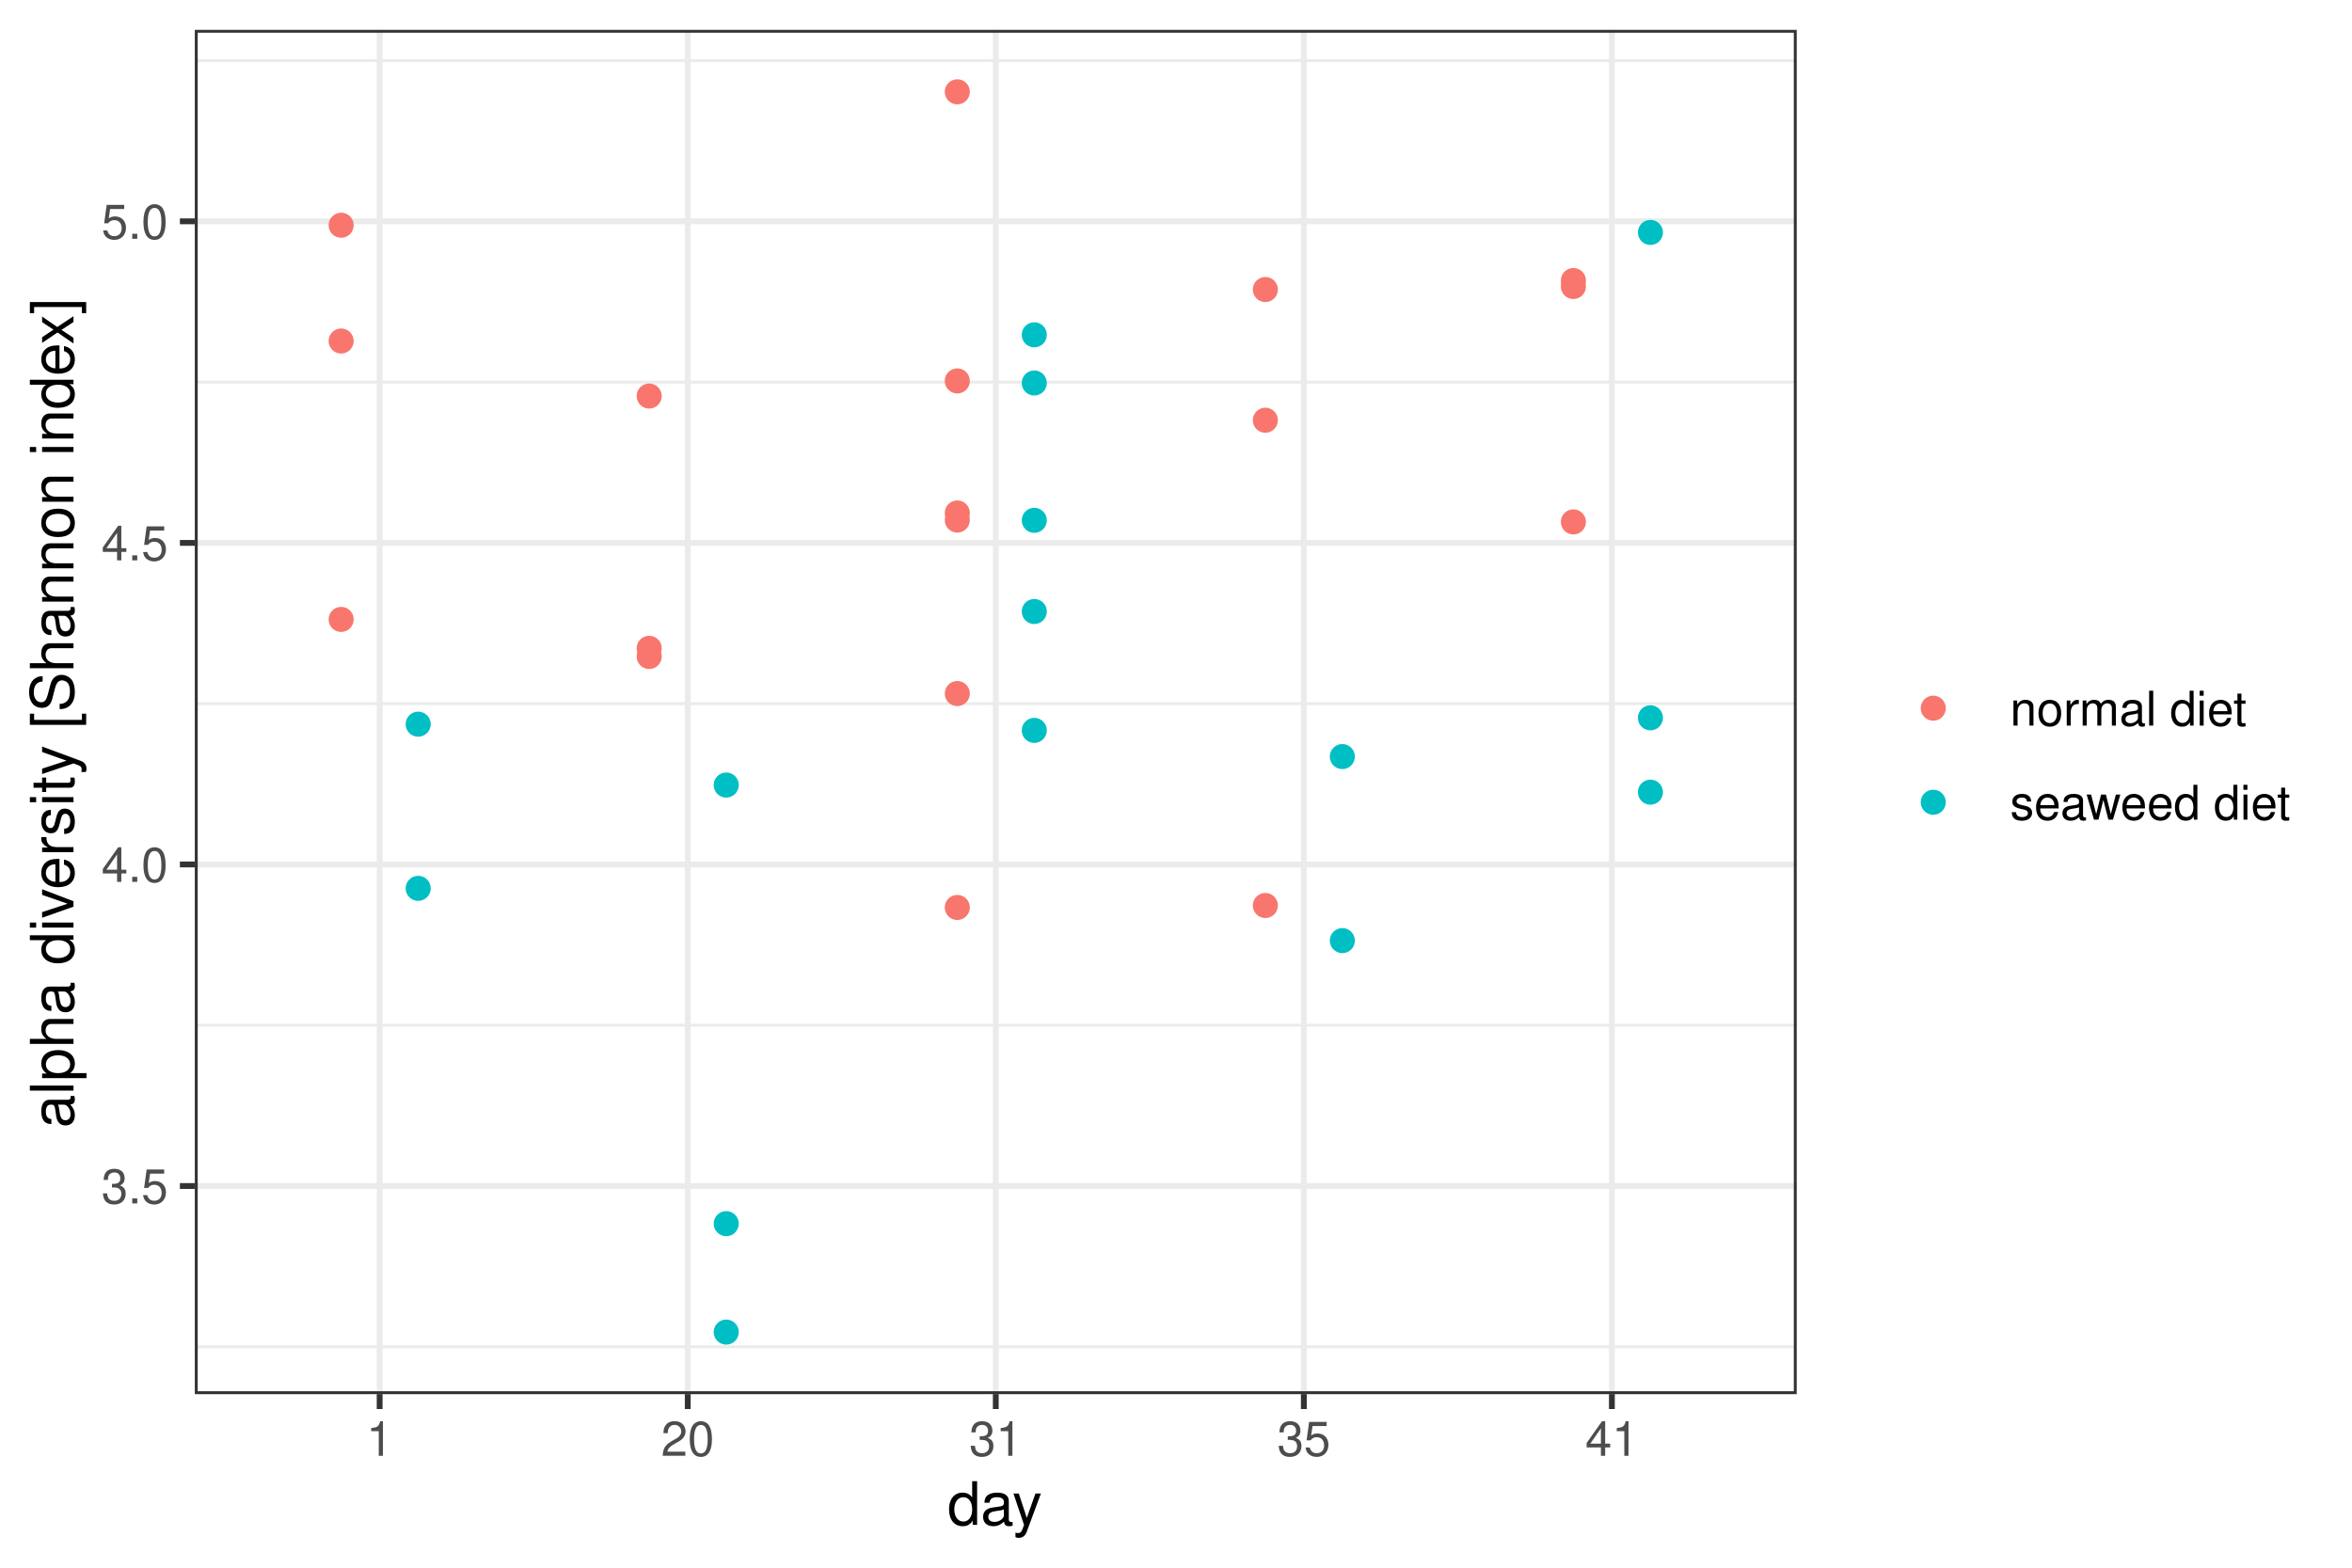
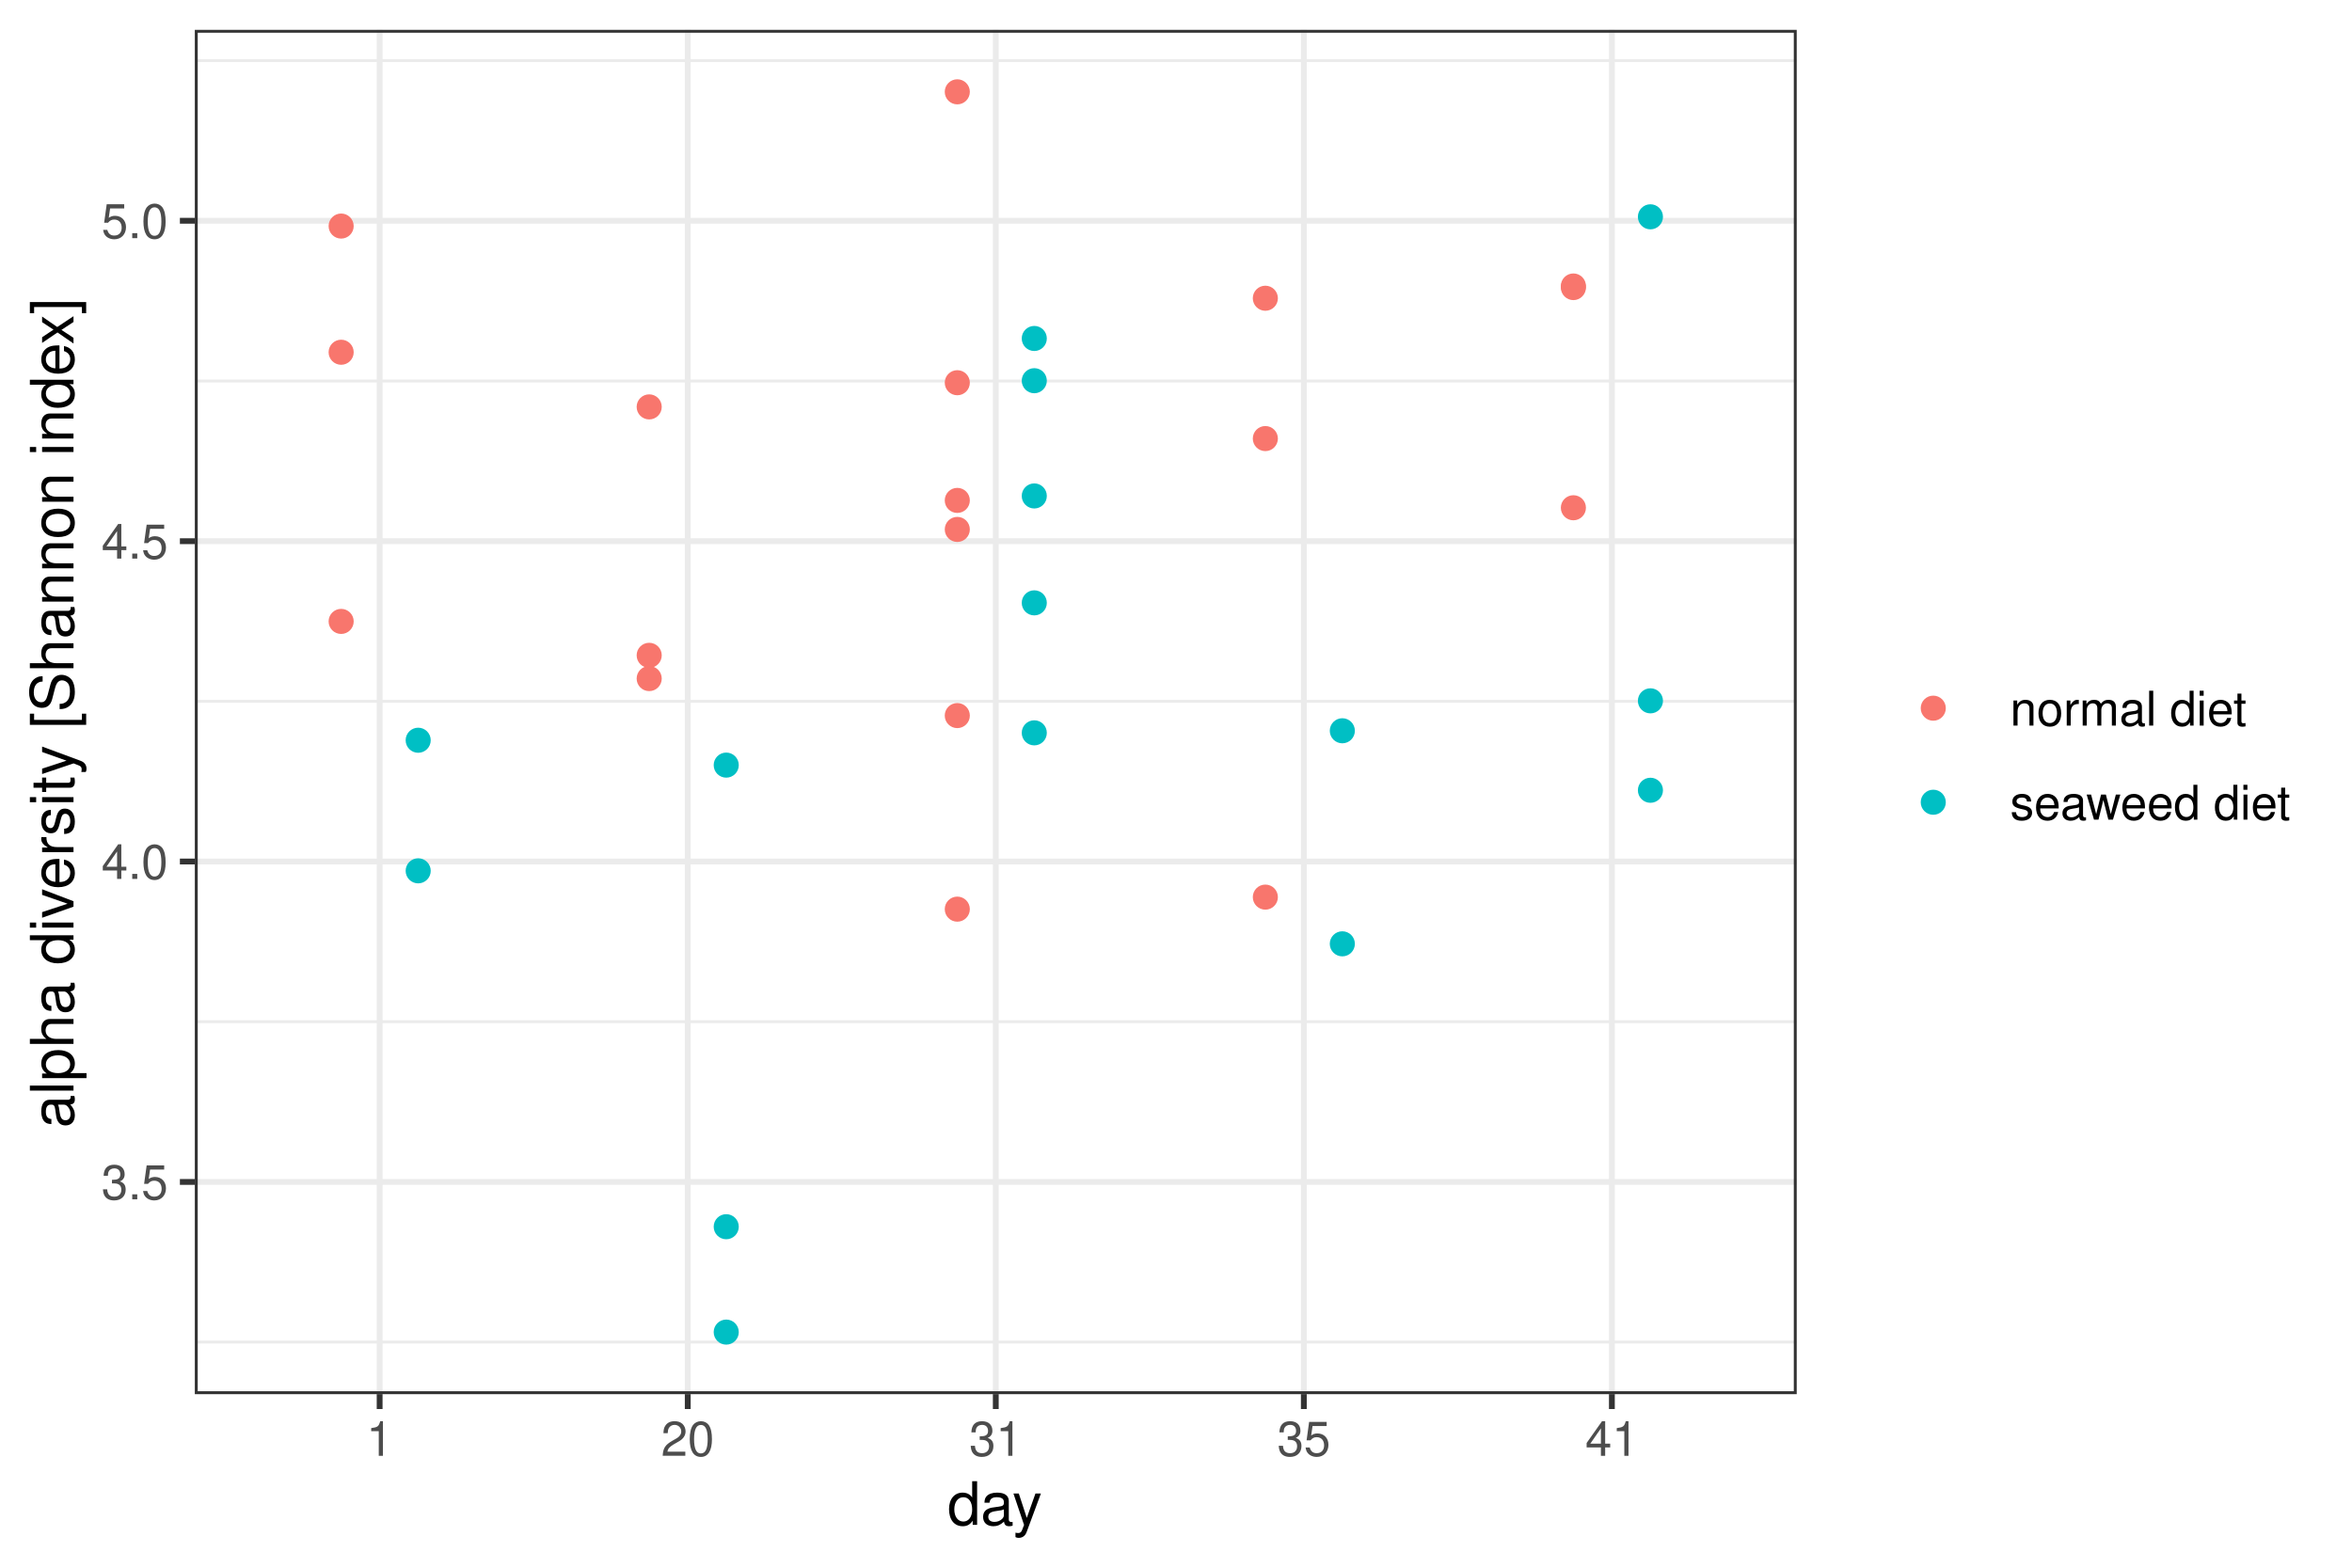
<svg xmlns="http://www.w3.org/2000/svg" viewBox="0 0 432.00 288.00">
  <defs>
    <style type="text/css">
    line, polyline, polygon, path, rect, circle {
      fill: none;
      stroke: #000000;
      stroke-linecap: round;
      stroke-linejoin: round;
      stroke-miterlimit: 10.00;
    }
  </style>
  </defs>
  <rect width="100%" height="100%" style="stroke: none; fill: #FFFFFF;" />
  <rect x="0" y="0.00" width="432.00" height="288.00" style="stroke-width: 1.07; stroke: #FFFFFF; fill: #FFFFFF;" />
  <defs>
    <clipPath id="cpMzUuNzh8MzMwLjAxfDI1Ni4xMXw1LjQ4">
      <rect x="35.78" y="5.48" width="294.23" height="250.64" />
    </clipPath>
  </defs>
  <rect x="35.78" y="5.48" width="294.23" height="250.64" style="stroke-width: 1.07; stroke: none; fill: #FFFFFF;" clip-path="url(#cpMzUuNzh8MzMwLjAxfDI1Ni4xMXw1LjQ4)" />
-   <polyline points="35.78,247.41 330.01,247.41 " style="stroke-width: 0.53; stroke: #EBEBEB; stroke-linecap: butt;" clip-path="url(#cpMzUuNzh8MzMwLjAxfDI1Ni4xMXw1LjQ4)" />
-   <polyline points="35.78,188.34 330.01,188.34 " style="stroke-width: 0.53; stroke: #EBEBEB; stroke-linecap: butt;" clip-path="url(#cpMzUuNzh8MzMwLjAxfDI1Ni4xMXw1LjQ4)" />
-   <polyline points="35.78,129.27 330.01,129.27 " style="stroke-width: 0.53; stroke: #EBEBEB; stroke-linecap: butt;" clip-path="url(#cpMzUuNzh8MzMwLjAxfDI1Ni4xMXw1LjQ4)" />
-   <polyline points="35.78,70.20 330.01,70.20 " style="stroke-width: 0.53; stroke: #EBEBEB; stroke-linecap: butt;" clip-path="url(#cpMzUuNzh8MzMwLjAxfDI1Ni4xMXw1LjQ4)" />
+   <polyline points="35.78,246.55 330.01,246.55 " style="stroke-width: 0.53; stroke: #EBEBEB; stroke-linecap: butt;" clip-path="url(#cpMzUuNzh8MzMwLjAxfDI1Ni4xMXw1LjQ4)" />
+   <polyline points="35.78,187.70 330.01,187.70 " style="stroke-width: 0.53; stroke: #EBEBEB; stroke-linecap: butt;" clip-path="url(#cpMzUuNzh8MzMwLjAxfDI1Ni4xMXw1LjQ4)" />
+   <polyline points="35.78,128.84 330.01,128.84 " style="stroke-width: 0.53; stroke: #EBEBEB; stroke-linecap: butt;" clip-path="url(#cpMzUuNzh8MzMwLjAxfDI1Ni4xMXw1LjQ4)" />
+   <polyline points="35.78,69.99 330.01,69.99 " style="stroke-width: 0.53; stroke: #EBEBEB; stroke-linecap: butt;" clip-path="url(#cpMzUuNzh8MzMwLjAxfDI1Ni4xMXw1LjQ4)" />
  <polyline points="35.78,11.13 330.01,11.13 " style="stroke-width: 0.53; stroke: #EBEBEB; stroke-linecap: butt;" clip-path="url(#cpMzUuNzh8MzMwLjAxfDI1Ni4xMXw1LjQ4)" />
-   <polyline points="35.78,217.88 330.01,217.88 " style="stroke-width: 1.07; stroke: #EBEBEB; stroke-linecap: butt;" clip-path="url(#cpMzUuNzh8MzMwLjAxfDI1Ni4xMXw1LjQ4)" />
-   <polyline points="35.78,158.81 330.01,158.81 " style="stroke-width: 1.07; stroke: #EBEBEB; stroke-linecap: butt;" clip-path="url(#cpMzUuNzh8MzMwLjAxfDI1Ni4xMXw1LjQ4)" />
-   <polyline points="35.78,99.73 330.01,99.73 " style="stroke-width: 1.07; stroke: #EBEBEB; stroke-linecap: butt;" clip-path="url(#cpMzUuNzh8MzMwLjAxfDI1Ni4xMXw1LjQ4)" />
-   <polyline points="35.78,40.66 330.01,40.66 " style="stroke-width: 1.07; stroke: #EBEBEB; stroke-linecap: butt;" clip-path="url(#cpMzUuNzh8MzMwLjAxfDI1Ni4xMXw1LjQ4)" />
+   <polyline points="35.78,217.13 330.01,217.13 " style="stroke-width: 1.07; stroke: #EBEBEB; stroke-linecap: butt;" clip-path="url(#cpMzUuNzh8MzMwLjAxfDI1Ni4xMXw1LjQ4)" />
+   <polyline points="35.78,158.27 330.01,158.27 " style="stroke-width: 1.07; stroke: #EBEBEB; stroke-linecap: butt;" clip-path="url(#cpMzUuNzh8MzMwLjAxfDI1Ni4xMXw1LjQ4)" />
+   <polyline points="35.78,99.42 330.01,99.42 " style="stroke-width: 1.07; stroke: #EBEBEB; stroke-linecap: butt;" clip-path="url(#cpMzUuNzh8MzMwLjAxfDI1Ni4xMXw1LjQ4)" />
+   <polyline points="35.78,40.56 330.01,40.56 " style="stroke-width: 1.07; stroke: #EBEBEB; stroke-linecap: butt;" clip-path="url(#cpMzUuNzh8MzMwLjAxfDI1Ni4xMXw1LjQ4)" />
  <polyline points="69.73,256.11 69.73,5.48 " style="stroke-width: 1.07; stroke: #EBEBEB; stroke-linecap: butt;" clip-path="url(#cpMzUuNzh8MzMwLjAxfDI1Ni4xMXw1LjQ4)" />
  <polyline points="126.32,256.11 126.32,5.48 " style="stroke-width: 1.07; stroke: #EBEBEB; stroke-linecap: butt;" clip-path="url(#cpMzUuNzh8MzMwLjAxfDI1Ni4xMXw1LjQ4)" />
  <polyline points="182.90,256.11 182.90,5.48 " style="stroke-width: 1.07; stroke: #EBEBEB; stroke-linecap: butt;" clip-path="url(#cpMzUuNzh8MzMwLjAxfDI1Ni4xMXw1LjQ4)" />
  <polyline points="239.48,256.11 239.48,5.48 " style="stroke-width: 1.07; stroke: #EBEBEB; stroke-linecap: butt;" clip-path="url(#cpMzUuNzh8MzMwLjAxfDI1Ni4xMXw1LjQ4)" />
  <polyline points="296.06,256.11 296.06,5.48 " style="stroke-width: 1.07; stroke: #EBEBEB; stroke-linecap: butt;" clip-path="url(#cpMzUuNzh8MzMwLjAxfDI1Ni4xMXw1LjQ4)" />
-   <circle cx="62.66" cy="113.79" r="1.95" style="stroke-width: 0.71; stroke: #F8766D; fill: #F8766D;" clip-path="url(#cpMzUuNzh8MzMwLjAxfDI1Ni4xMXw1LjQ4)" />
-   <circle cx="119.24" cy="72.76" r="1.95" style="stroke-width: 0.71; stroke: #F8766D; fill: #F8766D;" clip-path="url(#cpMzUuNzh8MzMwLjAxfDI1Ni4xMXw1LjQ4)" />
-   <circle cx="175.83" cy="127.41" r="1.95" style="stroke-width: 0.71; stroke: #F8766D; fill: #F8766D;" clip-path="url(#cpMzUuNzh8MzMwLjAxfDI1Ni4xMXw1LjQ4)" />
-   <circle cx="232.41" cy="53.19" r="1.95" style="stroke-width: 0.71; stroke: #F8766D; fill: #F8766D;" clip-path="url(#cpMzUuNzh8MzMwLjAxfDI1Ni4xMXw1LjQ4)" />
-   <circle cx="288.99" cy="95.88" r="1.95" style="stroke-width: 0.71; stroke: #F8766D; fill: #F8766D;" clip-path="url(#cpMzUuNzh8MzMwLjAxfDI1Ni4xMXw1LjQ4)" />
-   <circle cx="62.66" cy="62.65" r="1.95" style="stroke-width: 0.71; stroke: #F8766D; fill: #F8766D;" clip-path="url(#cpMzUuNzh8MzMwLjAxfDI1Ni4xMXw1LjQ4)" />
-   <circle cx="119.24" cy="119.10" r="1.95" style="stroke-width: 0.71; stroke: #F8766D; fill: #F8766D;" clip-path="url(#cpMzUuNzh8MzMwLjAxfDI1Ni4xMXw1LjQ4)" />
+   <circle cx="62.66" cy="114.16" r="1.95" style="stroke-width: 0.71; stroke: #F8766D; fill: #F8766D;" clip-path="url(#cpMzUuNzh8MzMwLjAxfDI1Ni4xMXw1LjQ4)" />
+   <circle cx="119.24" cy="74.75" r="1.95" style="stroke-width: 0.71; stroke: #F8766D; fill: #F8766D;" clip-path="url(#cpMzUuNzh8MzMwLjAxfDI1Ni4xMXw1LjQ4)" />
+   <circle cx="175.83" cy="131.46" r="1.95" style="stroke-width: 0.71; stroke: #F8766D; fill: #F8766D;" clip-path="url(#cpMzUuNzh8MzMwLjAxfDI1Ni4xMXw1LjQ4)" />
+   <circle cx="232.41" cy="54.79" r="1.95" style="stroke-width: 0.71; stroke: #F8766D; fill: #F8766D;" clip-path="url(#cpMzUuNzh8MzMwLjAxfDI1Ni4xMXw1LjQ4)" />
+   <circle cx="288.99" cy="93.28" r="1.95" style="stroke-width: 0.71; stroke: #F8766D; fill: #F8766D;" clip-path="url(#cpMzUuNzh8MzMwLjAxfDI1Ni4xMXw1LjQ4)" />
+   <circle cx="62.66" cy="64.71" r="1.95" style="stroke-width: 0.71; stroke: #F8766D; fill: #F8766D;" clip-path="url(#cpMzUuNzh8MzMwLjAxfDI1Ni4xMXw1LjQ4)" />
+   <circle cx="119.24" cy="120.39" r="1.95" style="stroke-width: 0.71; stroke: #F8766D; fill: #F8766D;" clip-path="url(#cpMzUuNzh8MzMwLjAxfDI1Ni4xMXw1LjQ4)" />
  <circle cx="175.83" cy="16.87" r="1.95" style="stroke-width: 0.71; stroke: #F8766D; fill: #F8766D;" clip-path="url(#cpMzUuNzh8MzMwLjAxfDI1Ni4xMXw1LjQ4)" />
-   <circle cx="232.41" cy="166.35" r="1.95" style="stroke-width: 0.71; stroke: #F8766D; fill: #F8766D;" clip-path="url(#cpMzUuNzh8MzMwLjAxfDI1Ni4xMXw1LjQ4)" />
-   <circle cx="288.99" cy="52.63" r="1.95" style="stroke-width: 0.71; stroke: #F8766D; fill: #F8766D;" clip-path="url(#cpMzUuNzh8MzMwLjAxfDI1Ni4xMXw1LjQ4)" />
-   <circle cx="62.66" cy="41.38" r="1.95" style="stroke-width: 0.71; stroke: #F8766D; fill: #F8766D;" clip-path="url(#cpMzUuNzh8MzMwLjAxfDI1Ni4xMXw1LjQ4)" />
-   <circle cx="119.24" cy="120.60" r="1.95" style="stroke-width: 0.71; stroke: #F8766D; fill: #F8766D;" clip-path="url(#cpMzUuNzh8MzMwLjAxfDI1Ni4xMXw1LjQ4)" />
-   <circle cx="175.83" cy="94.24" r="1.95" style="stroke-width: 0.71; stroke: #F8766D; fill: #F8766D;" clip-path="url(#cpMzUuNzh8MzMwLjAxfDI1Ni4xMXw1LjQ4)" />
-   <circle cx="232.41" cy="77.20" r="1.95" style="stroke-width: 0.71; stroke: #F8766D; fill: #F8766D;" clip-path="url(#cpMzUuNzh8MzMwLjAxfDI1Ni4xMXw1LjQ4)" />
-   <circle cx="288.99" cy="51.54" r="1.95" style="stroke-width: 0.71; stroke: #F8766D; fill: #F8766D;" clip-path="url(#cpMzUuNzh8MzMwLjAxfDI1Ni4xMXw1LjQ4)" />
-   <circle cx="175.83" cy="166.71" r="1.95" style="stroke-width: 0.71; stroke: #F8766D; fill: #F8766D;" clip-path="url(#cpMzUuNzh8MzMwLjAxfDI1Ni4xMXw1LjQ4)" />
-   <circle cx="175.83" cy="69.98" r="1.95" style="stroke-width: 0.71; stroke: #F8766D; fill: #F8766D;" clip-path="url(#cpMzUuNzh8MzMwLjAxfDI1Ni4xMXw1LjQ4)" />
-   <circle cx="175.83" cy="95.54" r="1.95" style="stroke-width: 0.71; stroke: #F8766D; fill: #F8766D;" clip-path="url(#cpMzUuNzh8MzMwLjAxfDI1Ni4xMXw1LjQ4)" />
-   <circle cx="133.39" cy="144.22" r="1.95" style="stroke-width: 0.71; stroke: #00BFC4; fill: #00BFC4;" clip-path="url(#cpMzUuNzh8MzMwLjAxfDI1Ni4xMXw1LjQ4)" />
-   <circle cx="189.97" cy="134.18" r="1.95" style="stroke-width: 0.71; stroke: #00BFC4; fill: #00BFC4;" clip-path="url(#cpMzUuNzh8MzMwLjAxfDI1Ni4xMXw1LjQ4)" />
-   <circle cx="303.14" cy="145.53" r="1.95" style="stroke-width: 0.71; stroke: #00BFC4; fill: #00BFC4;" clip-path="url(#cpMzUuNzh8MzMwLjAxfDI1Ni4xMXw1LjQ4)" />
-   <circle cx="76.81" cy="163.20" r="1.95" style="stroke-width: 0.71; stroke: #00BFC4; fill: #00BFC4;" clip-path="url(#cpMzUuNzh8MzMwLjAxfDI1Ni4xMXw1LjQ4)" />
+   <circle cx="232.41" cy="164.81" r="1.95" style="stroke-width: 0.71; stroke: #F8766D; fill: #F8766D;" clip-path="url(#cpMzUuNzh8MzMwLjAxfDI1Ni4xMXw1LjQ4)" />
+   <circle cx="288.99" cy="52.54" r="1.95" style="stroke-width: 0.71; stroke: #F8766D; fill: #F8766D;" clip-path="url(#cpMzUuNzh8MzMwLjAxfDI1Ni4xMXw1LjQ4)" />
+   <circle cx="62.66" cy="41.53" r="1.95" style="stroke-width: 0.71; stroke: #F8766D; fill: #F8766D;" clip-path="url(#cpMzUuNzh8MzMwLjAxfDI1Ni4xMXw1LjQ4)" />
+   <circle cx="119.24" cy="124.66" r="1.95" style="stroke-width: 0.71; stroke: #F8766D; fill: #F8766D;" clip-path="url(#cpMzUuNzh8MzMwLjAxfDI1Ni4xMXw1LjQ4)" />
+   <circle cx="175.83" cy="91.93" r="1.95" style="stroke-width: 0.71; stroke: #F8766D; fill: #F8766D;" clip-path="url(#cpMzUuNzh8MzMwLjAxfDI1Ni4xMXw1LjQ4)" />
+   <circle cx="232.41" cy="80.57" r="1.95" style="stroke-width: 0.71; stroke: #F8766D; fill: #F8766D;" clip-path="url(#cpMzUuNzh8MzMwLjAxfDI1Ni4xMXw1LjQ4)" />
+   <circle cx="288.99" cy="52.83" r="1.95" style="stroke-width: 0.71; stroke: #F8766D; fill: #F8766D;" clip-path="url(#cpMzUuNzh8MzMwLjAxfDI1Ni4xMXw1LjQ4)" />
+   <circle cx="175.83" cy="167.02" r="1.95" style="stroke-width: 0.71; stroke: #F8766D; fill: #F8766D;" clip-path="url(#cpMzUuNzh8MzMwLjAxfDI1Ni4xMXw1LjQ4)" />
+   <circle cx="175.83" cy="70.31" r="1.95" style="stroke-width: 0.71; stroke: #F8766D; fill: #F8766D;" clip-path="url(#cpMzUuNzh8MzMwLjAxfDI1Ni4xMXw1LjQ4)" />
+   <circle cx="175.83" cy="97.26" r="1.95" style="stroke-width: 0.71; stroke: #F8766D; fill: #F8766D;" clip-path="url(#cpMzUuNzh8MzMwLjAxfDI1Ni4xMXw1LjQ4)" />
+   <circle cx="133.39" cy="140.56" r="1.95" style="stroke-width: 0.71; stroke: #00BFC4; fill: #00BFC4;" clip-path="url(#cpMzUuNzh8MzMwLjAxfDI1Ni4xMXw1LjQ4)" />
+   <circle cx="189.97" cy="134.63" r="1.95" style="stroke-width: 0.71; stroke: #00BFC4; fill: #00BFC4;" clip-path="url(#cpMzUuNzh8MzMwLjAxfDI1Ni4xMXw1LjQ4)" />
+   <circle cx="303.14" cy="145.18" r="1.95" style="stroke-width: 0.71; stroke: #00BFC4; fill: #00BFC4;" clip-path="url(#cpMzUuNzh8MzMwLjAxfDI1Ni4xMXw1LjQ4)" />
+   <circle cx="76.81" cy="159.98" r="1.95" style="stroke-width: 0.71; stroke: #00BFC4; fill: #00BFC4;" clip-path="url(#cpMzUuNzh8MzMwLjAxfDI1Ni4xMXw1LjQ4)" />
  <circle cx="133.39" cy="244.72" r="1.95" style="stroke-width: 0.71; stroke: #00BFC4; fill: #00BFC4;" clip-path="url(#cpMzUuNzh8MzMwLjAxfDI1Ni4xMXw1LjQ4)" />
-   <circle cx="189.97" cy="70.36" r="1.95" style="stroke-width: 0.71; stroke: #00BFC4; fill: #00BFC4;" clip-path="url(#cpMzUuNzh8MzMwLjAxfDI1Ni4xMXw1LjQ4)" />
-   <circle cx="246.55" cy="172.80" r="1.95" style="stroke-width: 0.71; stroke: #00BFC4; fill: #00BFC4;" clip-path="url(#cpMzUuNzh8MzMwLjAxfDI1Ni4xMXw1LjQ4)" />
-   <circle cx="303.14" cy="131.87" r="1.95" style="stroke-width: 0.71; stroke: #00BFC4; fill: #00BFC4;" clip-path="url(#cpMzUuNzh8MzMwLjAxfDI1Ni4xMXw1LjQ4)" />
-   <circle cx="76.81" cy="133.04" r="1.95" style="stroke-width: 0.71; stroke: #00BFC4; fill: #00BFC4;" clip-path="url(#cpMzUuNzh8MzMwLjAxfDI1Ni4xMXw1LjQ4)" />
-   <circle cx="133.39" cy="224.80" r="1.95" style="stroke-width: 0.71; stroke: #00BFC4; fill: #00BFC4;" clip-path="url(#cpMzUuNzh8MzMwLjAxfDI1Ni4xMXw1LjQ4)" />
-   <circle cx="189.97" cy="112.34" r="1.95" style="stroke-width: 0.71; stroke: #00BFC4; fill: #00BFC4;" clip-path="url(#cpMzUuNzh8MzMwLjAxfDI1Ni4xMXw1LjQ4)" />
-   <circle cx="246.55" cy="138.99" r="1.95" style="stroke-width: 0.71; stroke: #00BFC4; fill: #00BFC4;" clip-path="url(#cpMzUuNzh8MzMwLjAxfDI1Ni4xMXw1LjQ4)" />
-   <circle cx="303.14" cy="42.70" r="1.95" style="stroke-width: 0.71; stroke: #00BFC4; fill: #00BFC4;" clip-path="url(#cpMzUuNzh8MzMwLjAxfDI1Ni4xMXw1LjQ4)" />
-   <circle cx="189.97" cy="95.59" r="1.95" style="stroke-width: 0.71; stroke: #00BFC4; fill: #00BFC4;" clip-path="url(#cpMzUuNzh8MzMwLjAxfDI1Ni4xMXw1LjQ4)" />
-   <circle cx="189.97" cy="61.51" r="1.95" style="stroke-width: 0.71; stroke: #00BFC4; fill: #00BFC4;" clip-path="url(#cpMzUuNzh8MzMwLjAxfDI1Ni4xMXw1LjQ4)" />
+   <circle cx="189.97" cy="69.94" r="1.95" style="stroke-width: 0.71; stroke: #00BFC4; fill: #00BFC4;" clip-path="url(#cpMzUuNzh8MzMwLjAxfDI1Ni4xMXw1LjQ4)" />
+   <circle cx="246.55" cy="173.39" r="1.95" style="stroke-width: 0.71; stroke: #00BFC4; fill: #00BFC4;" clip-path="url(#cpMzUuNzh8MzMwLjAxfDI1Ni4xMXw1LjQ4)" />
+   <circle cx="303.14" cy="128.75" r="1.95" style="stroke-width: 0.71; stroke: #00BFC4; fill: #00BFC4;" clip-path="url(#cpMzUuNzh8MzMwLjAxfDI1Ni4xMXw1LjQ4)" />
+   <circle cx="76.81" cy="135.99" r="1.95" style="stroke-width: 0.71; stroke: #00BFC4; fill: #00BFC4;" clip-path="url(#cpMzUuNzh8MzMwLjAxfDI1Ni4xMXw1LjQ4)" />
+   <circle cx="133.39" cy="225.36" r="1.95" style="stroke-width: 0.71; stroke: #00BFC4; fill: #00BFC4;" clip-path="url(#cpMzUuNzh8MzMwLjAxfDI1Ni4xMXw1LjQ4)" />
+   <circle cx="189.97" cy="110.75" r="1.95" style="stroke-width: 0.71; stroke: #00BFC4; fill: #00BFC4;" clip-path="url(#cpMzUuNzh8MzMwLjAxfDI1Ni4xMXw1LjQ4)" />
+   <circle cx="246.55" cy="134.25" r="1.95" style="stroke-width: 0.71; stroke: #00BFC4; fill: #00BFC4;" clip-path="url(#cpMzUuNzh8MzMwLjAxfDI1Ni4xMXw1LjQ4)" />
+   <circle cx="303.14" cy="39.83" r="1.95" style="stroke-width: 0.71; stroke: #00BFC4; fill: #00BFC4;" clip-path="url(#cpMzUuNzh8MzMwLjAxfDI1Ni4xMXw1LjQ4)" />
+   <circle cx="189.97" cy="91.11" r="1.95" style="stroke-width: 0.71; stroke: #00BFC4; fill: #00BFC4;" clip-path="url(#cpMzUuNzh8MzMwLjAxfDI1Ni4xMXw1LjQ4)" />
+   <circle cx="189.97" cy="62.18" r="1.95" style="stroke-width: 0.71; stroke: #00BFC4; fill: #00BFC4;" clip-path="url(#cpMzUuNzh8MzMwLjAxfDI1Ni4xMXw1LjQ4)" />
  <rect x="35.78" y="5.48" width="294.23" height="250.64" style="stroke-width: 1.07; stroke: #333333;" clip-path="url(#cpMzUuNzh8MzMwLjAxfDI1Ni4xMXw1LjQ4)" />
  <defs>
    <clipPath id="cpMC4wMHw0MzIuMDB8Mjg4LjAwfDAuMDA=">
      <rect x="0.00" y="0.00" width="432.00" height="288.00" />
    </clipPath>
  </defs>
  <g clip-path="url(#cpMC4wMHw0MzIuMDB8Mjg4LjAwfDAuMDA=)">
-     <text x="18.63" y="221.08" style="font-size: 8.80px; fill: #4D4D4D; font-family: Nimbus Sans L;" textLength="12.23px" lengthAdjust="spacingAndGlyphs">3.5</text>
+     <text x="18.63" y="220.33" style="font-size: 8.80px; fill: #4D4D4D; font-family: Nimbus Sans L;" textLength="12.23px" lengthAdjust="spacingAndGlyphs">3.5</text>
  </g>
  <g clip-path="url(#cpMC4wMHw0MzIuMDB8Mjg4LjAwfDAuMDA=)">
-     <text x="18.63" y="162.01" style="font-size: 8.80px; fill: #4D4D4D; font-family: Nimbus Sans L;" textLength="12.23px" lengthAdjust="spacingAndGlyphs">4.0</text>
+     <text x="18.63" y="161.47" style="font-size: 8.80px; fill: #4D4D4D; font-family: Nimbus Sans L;" textLength="12.23px" lengthAdjust="spacingAndGlyphs">4.0</text>
  </g>
  <g clip-path="url(#cpMC4wMHw0MzIuMDB8Mjg4LjAwfDAuMDA=)">
-     <text x="18.63" y="102.94" style="font-size: 8.80px; fill: #4D4D4D; font-family: Nimbus Sans L;" textLength="12.23px" lengthAdjust="spacingAndGlyphs">4.5</text>
+     <text x="18.63" y="102.62" style="font-size: 8.80px; fill: #4D4D4D; font-family: Nimbus Sans L;" textLength="12.23px" lengthAdjust="spacingAndGlyphs">4.5</text>
  </g>
  <g clip-path="url(#cpMC4wMHw0MzIuMDB8Mjg4LjAwfDAuMDA=)">
-     <text x="18.63" y="43.87" style="font-size: 8.80px; fill: #4D4D4D; font-family: Nimbus Sans L;" textLength="12.23px" lengthAdjust="spacingAndGlyphs">5.0</text>
+     <text x="18.63" y="43.76" style="font-size: 8.80px; fill: #4D4D4D; font-family: Nimbus Sans L;" textLength="12.23px" lengthAdjust="spacingAndGlyphs">5.0</text>
  </g>
-   <polyline points="33.04,217.88 35.78,217.88 " style="stroke-width: 1.07; stroke: #333333; stroke-linecap: butt;" clip-path="url(#cpMC4wMHw0MzIuMDB8Mjg4LjAwfDAuMDA=)" />
-   <polyline points="33.04,158.81 35.78,158.81 " style="stroke-width: 1.07; stroke: #333333; stroke-linecap: butt;" clip-path="url(#cpMC4wMHw0MzIuMDB8Mjg4LjAwfDAuMDA=)" />
-   <polyline points="33.04,99.73 35.78,99.73 " style="stroke-width: 1.07; stroke: #333333; stroke-linecap: butt;" clip-path="url(#cpMC4wMHw0MzIuMDB8Mjg4LjAwfDAuMDA=)" />
-   <polyline points="33.04,40.66 35.78,40.66 " style="stroke-width: 1.07; stroke: #333333; stroke-linecap: butt;" clip-path="url(#cpMC4wMHw0MzIuMDB8Mjg4LjAwfDAuMDA=)" />
+   <polyline points="33.04,217.13 35.78,217.13 " style="stroke-width: 1.07; stroke: #333333; stroke-linecap: butt;" clip-path="url(#cpMC4wMHw0MzIuMDB8Mjg4LjAwfDAuMDA=)" />
+   <polyline points="33.04,158.27 35.78,158.27 " style="stroke-width: 1.07; stroke: #333333; stroke-linecap: butt;" clip-path="url(#cpMC4wMHw0MzIuMDB8Mjg4LjAwfDAuMDA=)" />
+   <polyline points="33.04,99.42 35.78,99.42 " style="stroke-width: 1.07; stroke: #333333; stroke-linecap: butt;" clip-path="url(#cpMC4wMHw0MzIuMDB8Mjg4LjAwfDAuMDA=)" />
+   <polyline points="33.04,40.56 35.78,40.56 " style="stroke-width: 1.07; stroke: #333333; stroke-linecap: butt;" clip-path="url(#cpMC4wMHw0MzIuMDB8Mjg4LjAwfDAuMDA=)" />
  <polyline points="69.73,258.85 69.73,256.11 " style="stroke-width: 1.07; stroke: #333333; stroke-linecap: butt;" clip-path="url(#cpMC4wMHw0MzIuMDB8Mjg4LjAwfDAuMDA=)" />
  <polyline points="126.32,258.85 126.32,256.11 " style="stroke-width: 1.07; stroke: #333333; stroke-linecap: butt;" clip-path="url(#cpMC4wMHw0MzIuMDB8Mjg4LjAwfDAuMDA=)" />
  <polyline points="182.90,258.85 182.90,256.11 " style="stroke-width: 1.07; stroke: #333333; stroke-linecap: butt;" clip-path="url(#cpMC4wMHw0MzIuMDB8Mjg4LjAwfDAuMDA=)" />
  <polyline points="239.48,258.85 239.48,256.11 " style="stroke-width: 1.07; stroke: #333333; stroke-linecap: butt;" clip-path="url(#cpMC4wMHw0MzIuMDB8Mjg4LjAwfDAuMDA=)" />
  <polyline points="296.06,258.85 296.06,256.11 " style="stroke-width: 1.07; stroke: #333333; stroke-linecap: butt;" clip-path="url(#cpMC4wMHw0MzIuMDB8Mjg4LjAwfDAuMDA=)" />
  <g clip-path="url(#cpMC4wMHw0MzIuMDB8Mjg4LjAwfDAuMDA=)">
    <text x="67.29" y="267.45" style="font-size: 8.80px; fill: #4D4D4D; font-family: Nimbus Sans L;" textLength="4.89px" lengthAdjust="spacingAndGlyphs">1</text>
  </g>
  <g clip-path="url(#cpMC4wMHw0MzIuMDB8Mjg4LjAwfDAuMDA=)">
    <text x="121.42" y="267.45" style="font-size: 8.80px; fill: #4D4D4D; font-family: Nimbus Sans L;" textLength="9.78px" lengthAdjust="spacingAndGlyphs">20</text>
  </g>
  <g clip-path="url(#cpMC4wMHw0MzIuMDB8Mjg4LjAwfDAuMDA=)">
    <text x="178.01" y="267.45" style="font-size: 8.80px; fill: #4D4D4D; font-family: Nimbus Sans L;" textLength="9.78px" lengthAdjust="spacingAndGlyphs">31</text>
  </g>
  <g clip-path="url(#cpMC4wMHw0MzIuMDB8Mjg4LjAwfDAuMDA=)">
    <text x="234.59" y="267.45" style="font-size: 8.80px; fill: #4D4D4D; font-family: Nimbus Sans L;" textLength="9.78px" lengthAdjust="spacingAndGlyphs">35</text>
  </g>
  <g clip-path="url(#cpMC4wMHw0MzIuMDB8Mjg4LjAwfDAuMDA=)">
    <text x="291.17" y="267.45" style="font-size: 8.80px; fill: #4D4D4D; font-family: Nimbus Sans L;" textLength="9.78px" lengthAdjust="spacingAndGlyphs">41</text>
  </g>
  <g clip-path="url(#cpMC4wMHw0MzIuMDB8Mjg4LjAwfDAuMDA=)">
    <text x="174.03" y="280.13" style="font-size: 11.00px; font-family: Nimbus Sans L;" textLength="17.73px" lengthAdjust="spacingAndGlyphs">day</text>
  </g>
  <g clip-path="url(#cpMC4wMHw0MzIuMDB8Mjg4LjAwfDAuMDA=)">
    <text transform="translate(13.50,207.22) rotate(-90)" style="font-size: 11.00px; font-family: Nimbus Sans L;" textLength="152.85px" lengthAdjust="spacingAndGlyphs">alpha diversity [Shannon index]</text>
  </g>
  <rect x="340.97" y="100.09" width="85.55" height="61.40" style="stroke-width: 1.07; stroke: none; fill: #FFFFFF;" clip-path="url(#cpMC4wMHw0MzIuMDB8Mjg4LjAwfDAuMDA=)" />
  <rect x="346.45" y="121.46" width="17.28" height="17.28" style="stroke-width: 1.07; stroke: none; fill: #FFFFFF;" clip-path="url(#cpMC4wMHw0MzIuMDB8Mjg4LjAwfDAuMDA=)" />
  <circle cx="355.09" cy="130.10" r="1.95" style="stroke-width: 0.71; stroke: #F8766D; fill: #F8766D;" clip-path="url(#cpMC4wMHw0MzIuMDB8Mjg4LjAwfDAuMDA=)" />
  <rect x="346.45" y="138.74" width="17.28" height="17.28" style="stroke-width: 1.07; stroke: none; fill: #FFFFFF;" clip-path="url(#cpMC4wMHw0MzIuMDB8Mjg4LjAwfDAuMDA=)" />
  <circle cx="355.09" cy="147.38" r="1.95" style="stroke-width: 0.71; stroke: #00BFC4; fill: #00BFC4;" clip-path="url(#cpMC4wMHw0MzIuMDB8Mjg4LjAwfDAuMDA=)" />
  <g clip-path="url(#cpMC4wMHw0MzIuMDB8Mjg4LjAwfDAuMDA=)">
    <text x="369.21" y="133.30" style="font-size: 8.80px; font-family: Nimbus Sans L;" textLength="43.51px" lengthAdjust="spacingAndGlyphs">normal diet</text>
  </g>
  <g clip-path="url(#cpMC4wMHw0MzIuMDB8Mjg4LjAwfDAuMDA=)">
    <text x="369.21" y="150.58" style="font-size: 8.80px; font-family: Nimbus Sans L;" textLength="51.83px" lengthAdjust="spacingAndGlyphs">seaweed diet</text>
  </g>
</svg>
